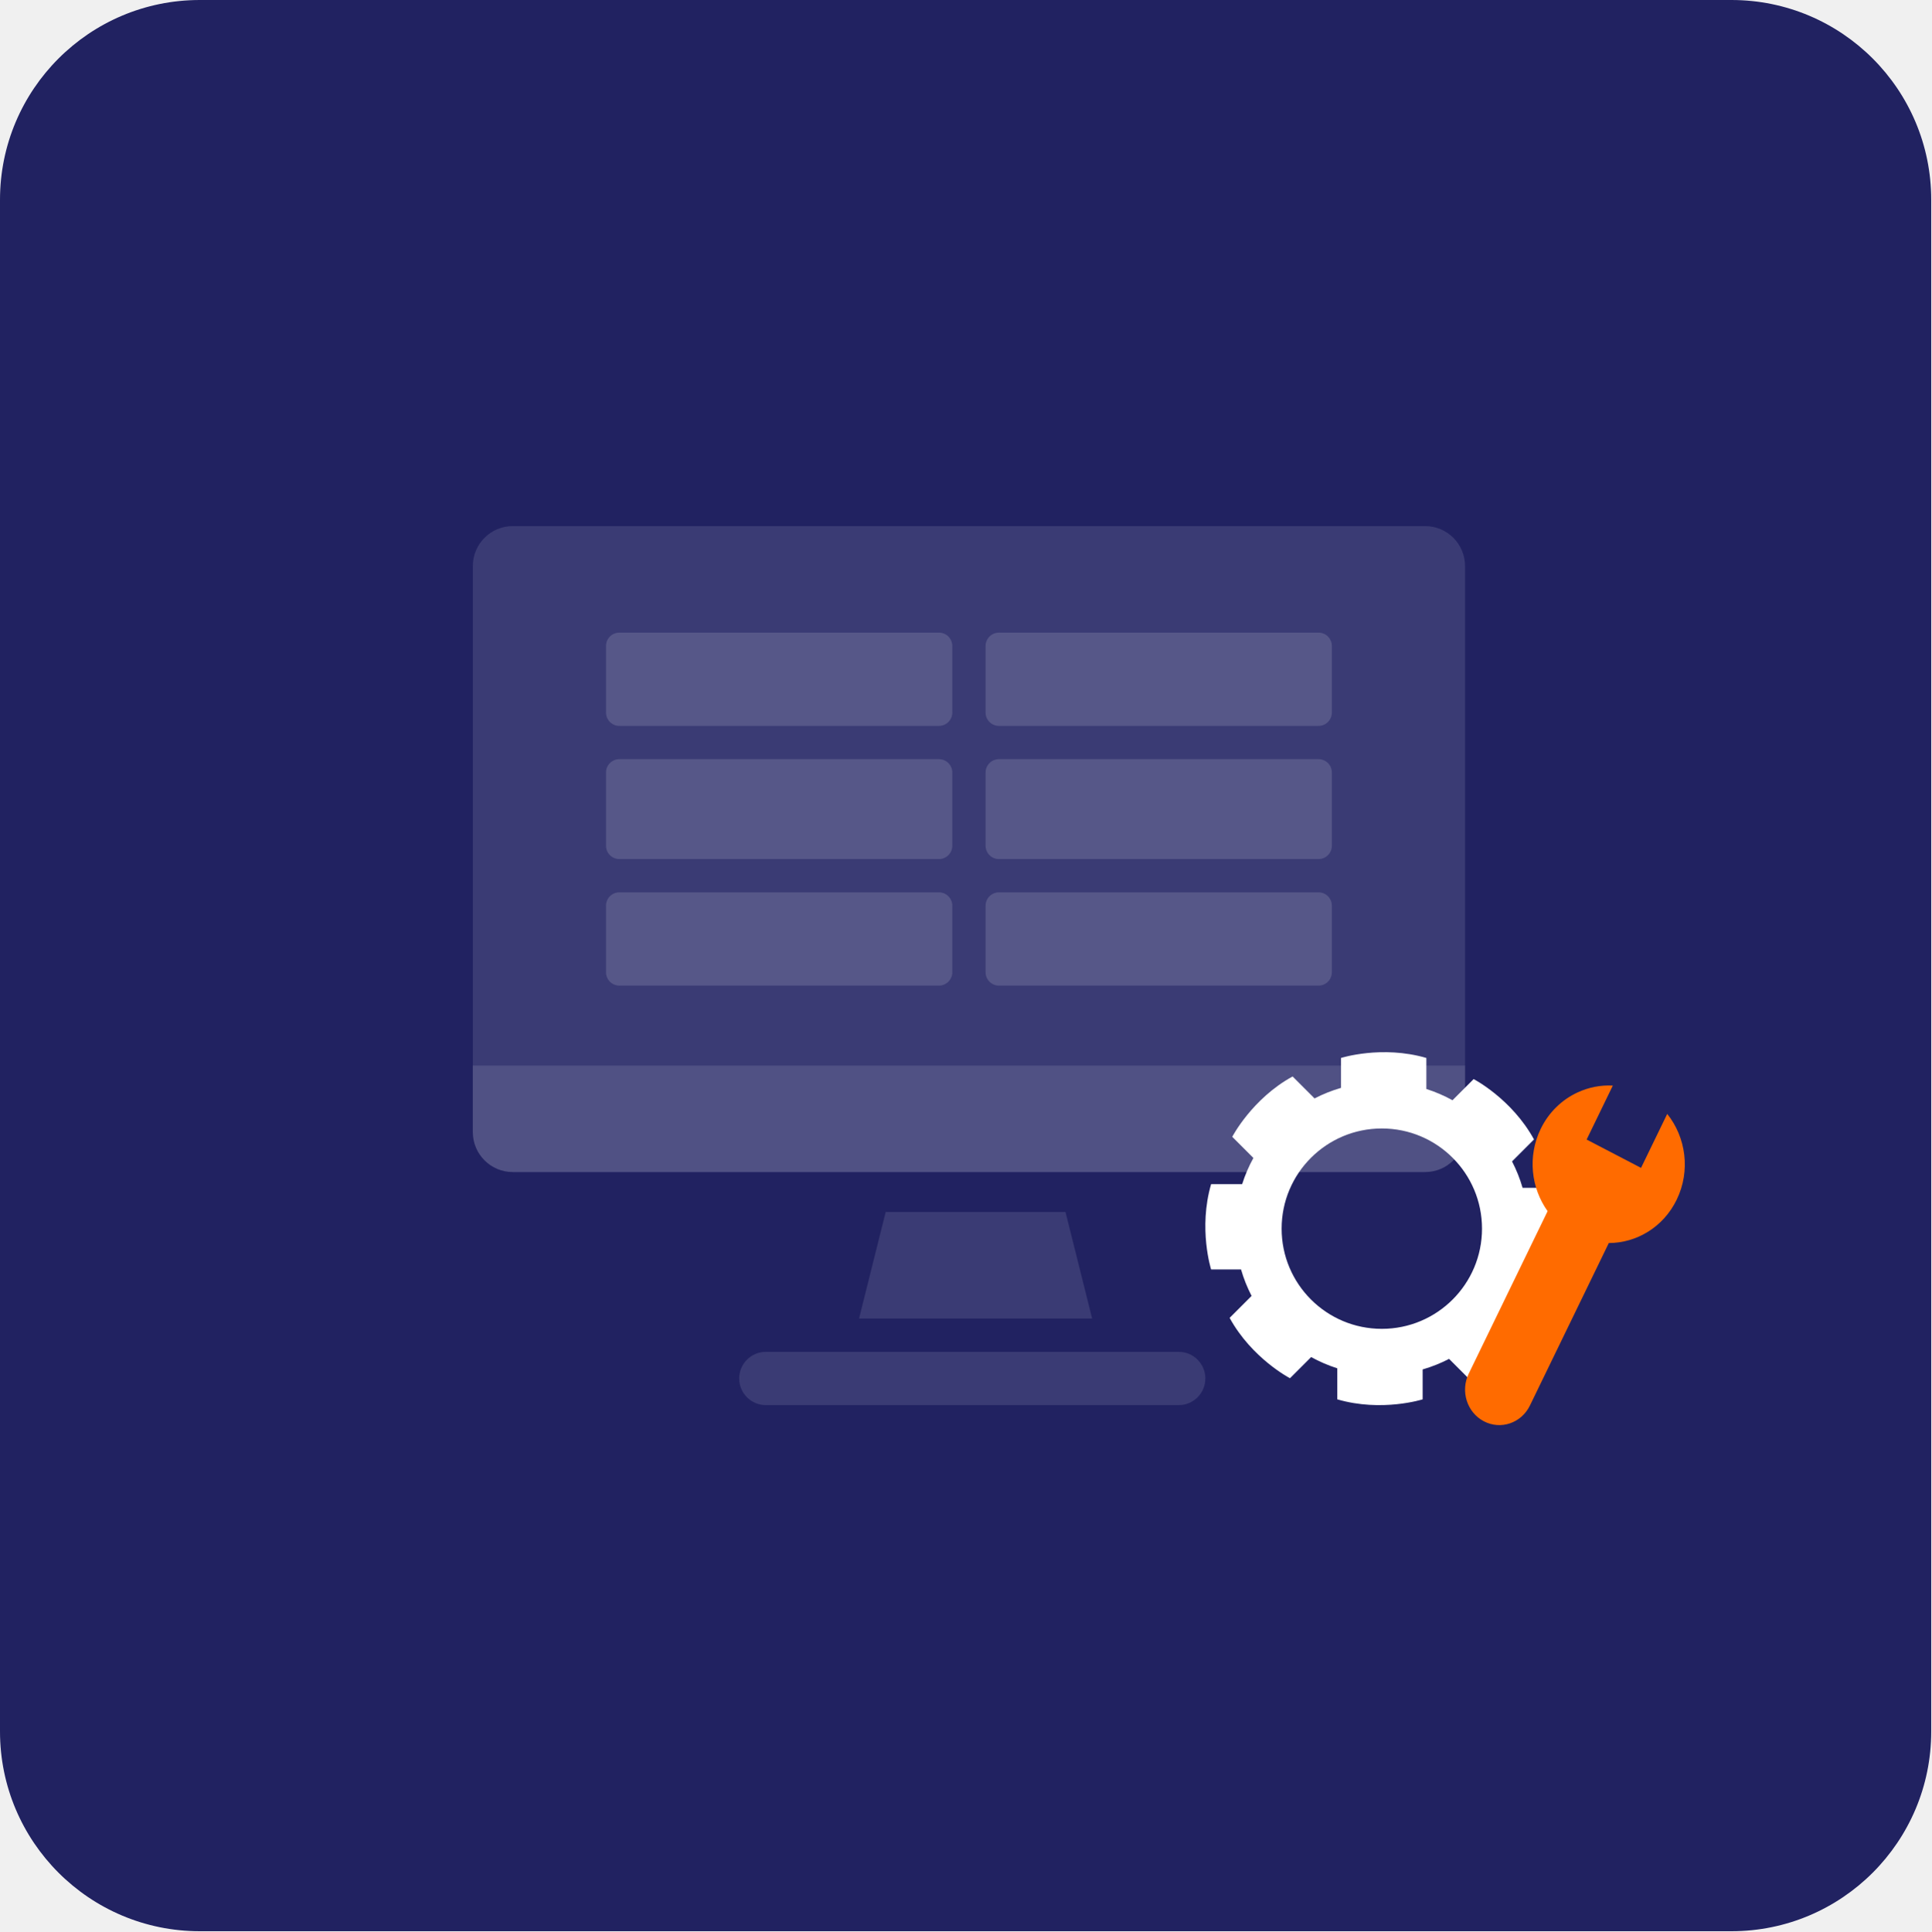
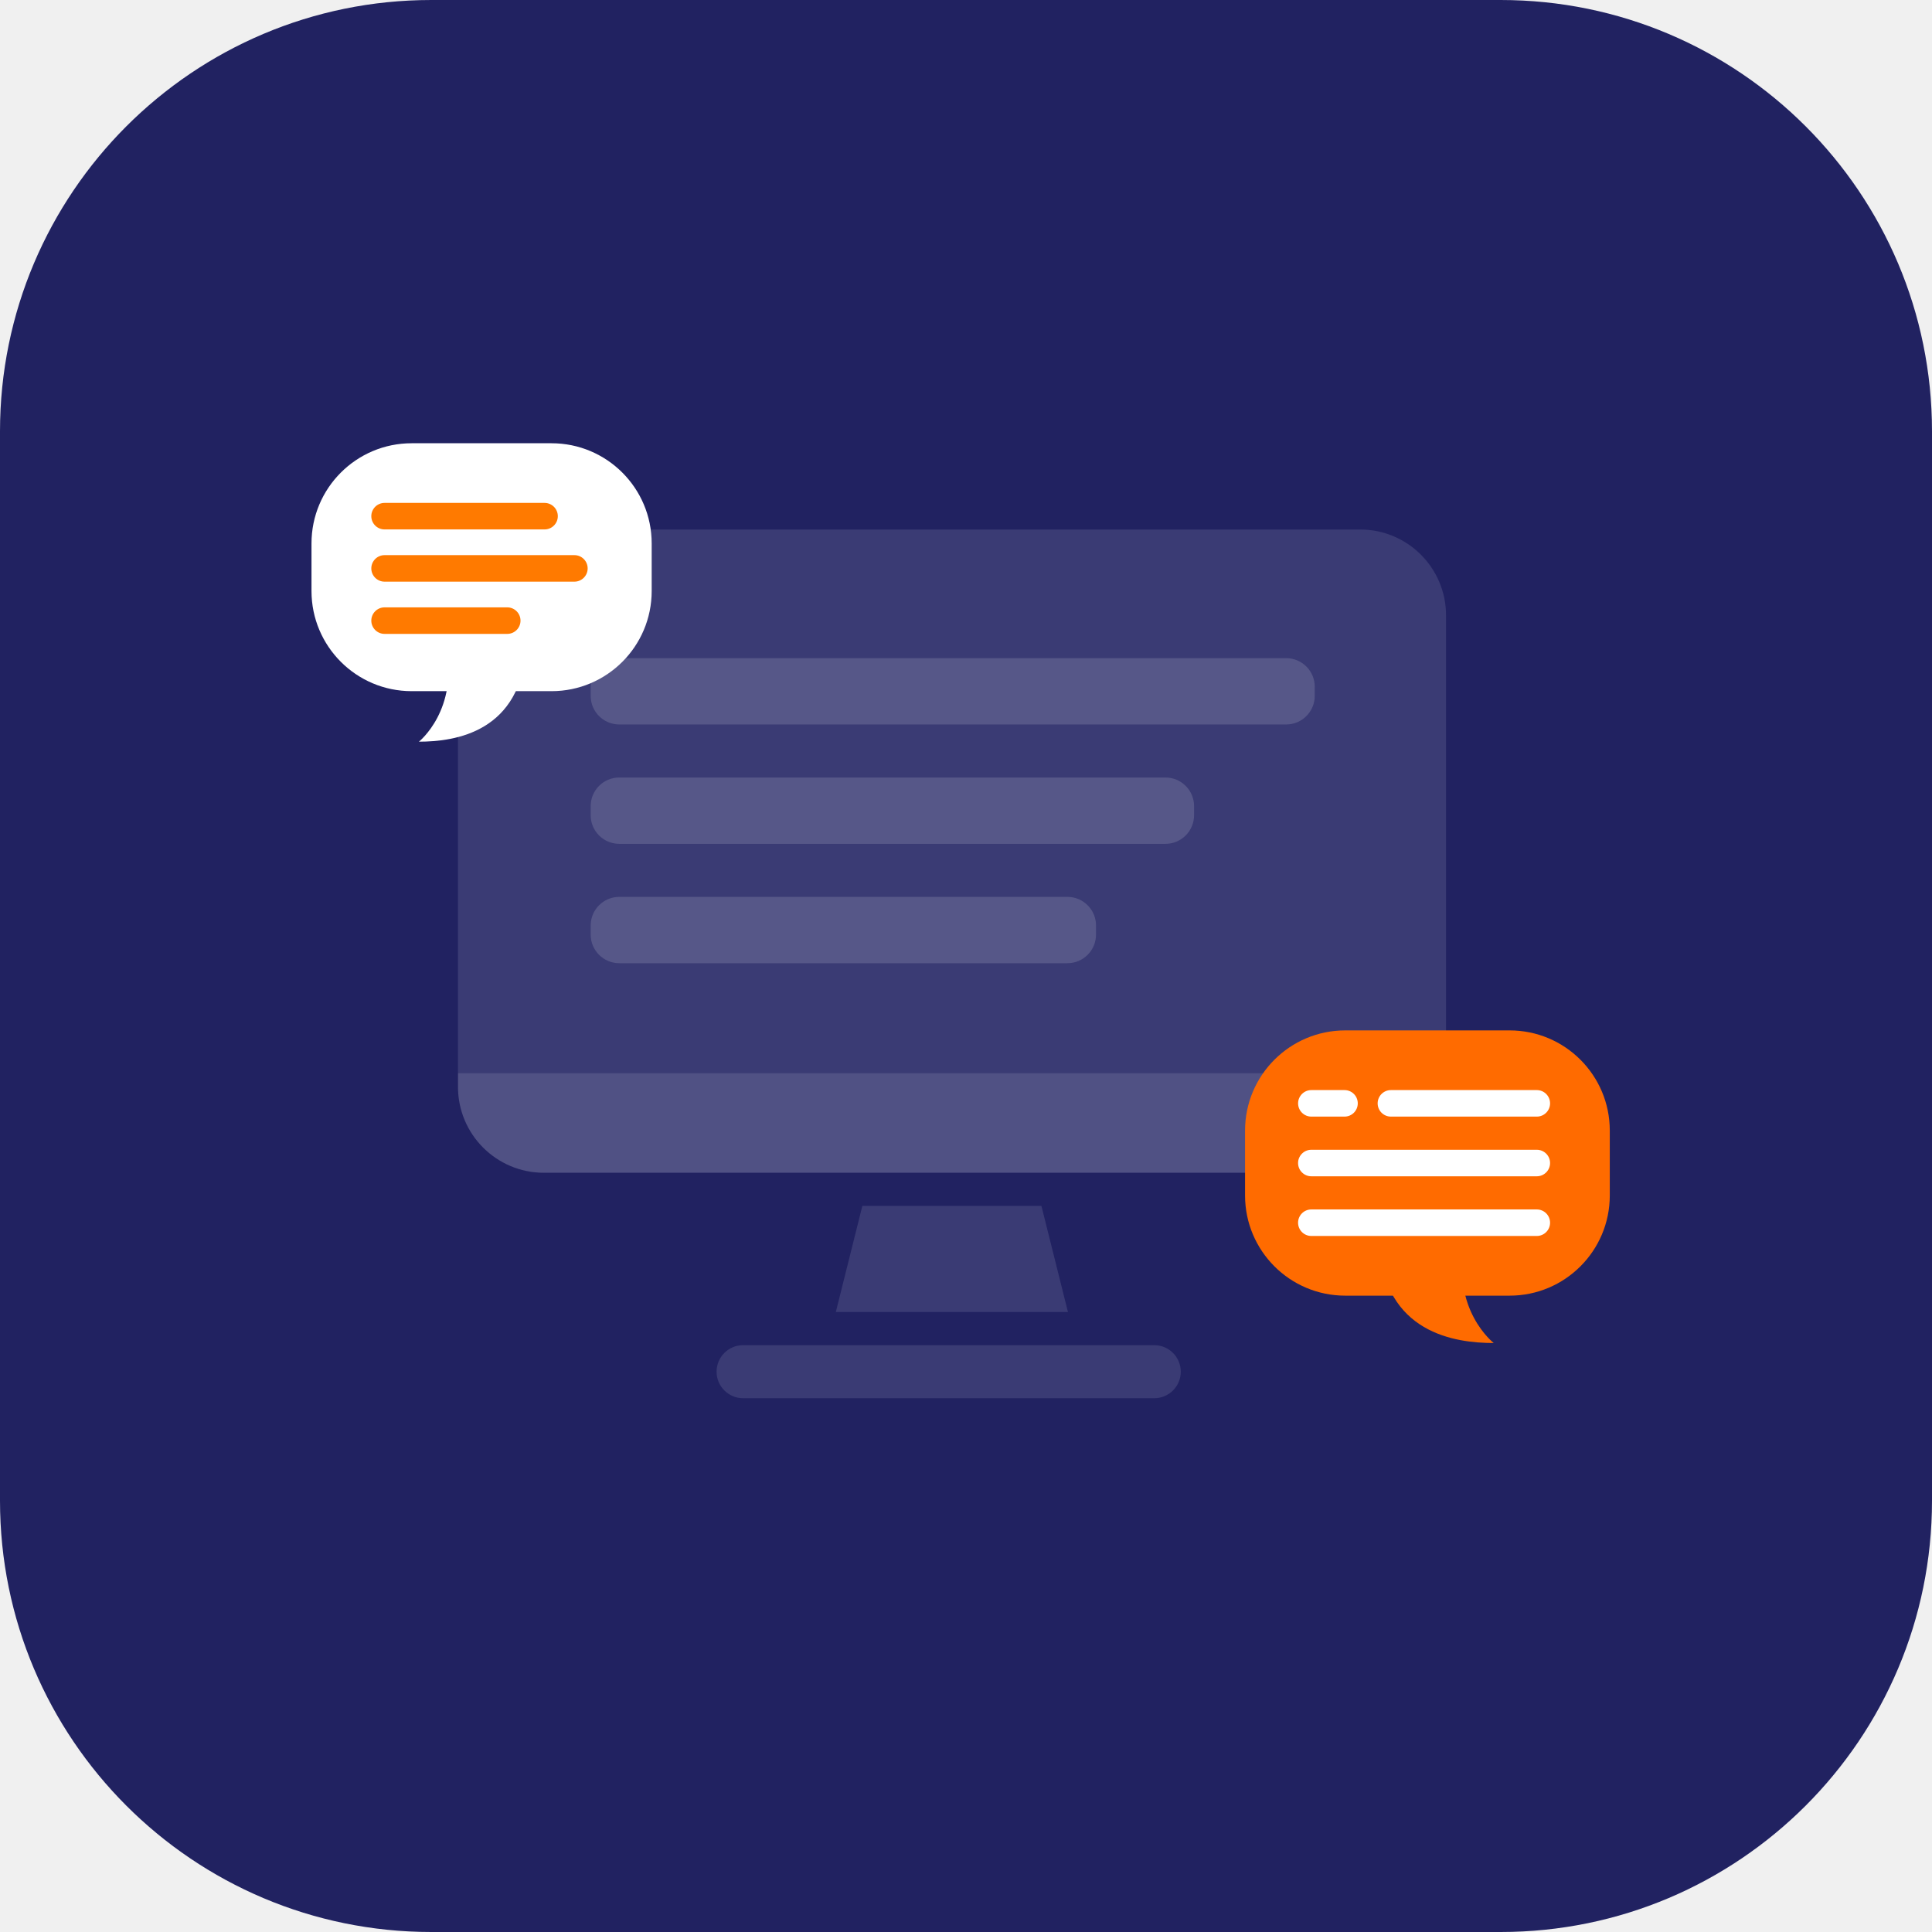
- <svg xmlns="http://www.w3.org/2000/svg" width="290" height="290" viewBox="0 0 290 290" fill="none">
-   <rect width="290" height="290" rx="30" fill="#212261" />
-   <path d="M71 85C71 81.686 73.686 79 77 79H214C217.314 79 220 81.686 220 85V170C220 173.314 217.314 176 214 176H77C73.686 176 71 173.314 71 170V85Z" fill="#F6F7FA" fill-opacity="0.12" />
-   <rect x="91" y="95" width="52" height="14" rx="2" fill="#F6F7FA" fill-opacity="0.15" />
-   <rect x="91" y="114" width="52" height="15" rx="2" fill="#F6F7FA" fill-opacity="0.15" />
-   <rect x="91" y="134" width="52" height="14" rx="2" fill="#F6F7FA" fill-opacity="0.15" />
-   <rect x="148" y="95" width="52" height="14" rx="2" fill="#F6F7FA" fill-opacity="0.15" />
-   <rect x="148" y="114" width="52" height="15" rx="2" fill="#F6F7FA" fill-opacity="0.15" />
-   <rect x="148" y="134" width="52" height="14" rx="2" fill="#F6F7FA" fill-opacity="0.15" />
-   <path d="M220 169.999C220 173.313 217.314 175.999 214 175.999L77 175.999C73.686 175.999 71 173.313 71 169.999L71 159.999L220 159.999L220 169.999Z" fill="#F6F7FA" fill-opacity="0.12" />
-   <rect x="111" y="202.999" width="70" height="8" rx="4" fill="#F6F7FA" fill-opacity="0.12" />
-   <path d="M133 181.999H160L164 197.999H129L133 181.999Z" fill="#F6F7FA" fill-opacity="0.12" />
-   <g clip-path="url(#clip0_4149_11048)">
-     <path d="M233.133 191.187C235.083 184.5 233.133 178.37 233.133 178.37H228.639C228.239 176.986 227.707 175.658 227.055 174.401L230.354 171.103C227.004 164.995 221.291 162.04 221.291 162.04L218.115 165.216C216.873 164.532 215.56 163.964 214.187 163.526V158.867C207.5 156.916 201.37 158.867 201.37 158.867V163.36C199.986 163.761 198.658 164.293 197.401 164.944L194.103 161.646C187.996 164.995 185.041 170.709 185.041 170.709L188.217 173.885C187.532 175.126 186.964 176.44 186.527 177.813H181.867C179.916 184.5 181.867 190.629 181.867 190.629H186.36C186.761 192.014 187.293 193.342 187.944 194.599L184.647 197.897C187.996 204.004 193.709 206.96 193.709 206.96L196.886 203.783C198.127 204.468 199.441 205.036 200.814 205.473V210.133C207.5 212.083 213.63 210.133 213.63 210.133V205.639C215.014 205.238 216.342 204.707 217.599 204.055L220.897 207.354C227.004 204.004 229.96 198.291 229.96 198.291L226.783 195.115C227.468 193.873 228.036 192.56 228.473 191.187H233.133ZM207.5 199.545C199.191 199.545 192.455 192.809 192.455 184.5C192.455 176.191 199.191 169.455 207.5 169.455C215.809 169.455 222.546 176.191 222.546 184.5C222.546 192.809 215.81 199.545 207.5 199.545Z" fill="white" />
-   </g>
-   <g clip-path="url(#clip1_4149_11048)">
-     <path d="M236.897 164.042C234.58 165.115 232.59 166.983 231.361 169.515C229.358 173.642 229.914 178.398 232.396 181.874L220.549 206.28C219.273 208.908 220.296 212.11 222.833 213.431C225.371 214.753 228.462 213.693 229.738 211.065L241.586 186.66C245.76 186.65 249.778 184.276 251.781 180.15C253.886 175.814 253.171 170.78 250.358 167.27L246.425 175.374L238.257 171.12L242.19 163.016C240.361 162.915 238.547 163.278 236.897 164.042" fill="#FF6B00" />
-   </g>
-   <defs>
-     <clipPath id="clip0_4149_11048">
-       <rect width="53" height="53" fill="white" transform="translate(181 158)" />
-     </clipPath>
-     <clipPath id="clip1_4149_11048">
-       <rect width="33" height="51" fill="white" transform="translate(220 163)" />
-     </clipPath>
-   </defs>
+ <svg xmlns="http://www.w3.org/2000/svg" width="240" height="240" viewBox="0 0 240 240" fill="none">
+   <path d="M186.42 0H53.58C23.989 0 0 23.989 0 53.58V186.42C0 216.011 23.989 240 53.58 240H186.42C216.011 240 240 216.011 240 186.42V53.58C240 23.989 216.011 0 186.42 0Z" fill="#212261" />
+   <path d="M56.891 76.444C56.891 70.553 61.666 65.777 67.557 65.777H168.966C174.857 65.777 179.632 70.553 179.632 76.444V135.017C179.632 140.908 174.857 145.683 168.966 145.683H67.557C61.666 145.683 56.891 140.908 56.891 135.017V76.444Z" fill="#F6F7FA" fill-opacity="0.12" />
+   <path d="M159.768 81.758H76.931C74.967 81.758 73.375 83.35 73.375 85.313V86.44C73.375 88.404 74.967 89.996 76.931 89.996H159.768C161.732 89.996 163.323 88.404 163.323 86.44V85.313C163.323 83.35 161.732 81.758 159.768 81.758Z" fill="#F6F7FA" fill-opacity="0.15" />
+   <path d="M132.596 111.414H76.931C74.967 111.414 73.375 113.006 73.375 114.97V116.096C73.375 118.06 74.967 119.652 76.931 119.652H132.596C134.56 119.652 136.152 118.06 136.152 116.096V114.97C136.152 113.006 134.56 111.414 132.596 111.414Z" fill="#F6F7FA" fill-opacity="0.15" />
+   <path d="M144.777 96.586H76.931C74.967 96.586 73.375 98.178 73.375 100.141V101.268C73.375 103.232 74.967 104.824 76.931 104.824H144.777C146.74 104.824 148.332 103.232 148.332 101.268V100.141C148.332 98.178 146.74 96.586 144.777 96.586Z" fill="#F6F7FA" fill-opacity="0.15" />
+   <path d="M179.641 135.018C179.641 140.909 174.865 145.685 168.974 145.685H67.565C61.674 145.685 56.898 140.909 56.898 135.018V133.328H179.641V135.018Z" fill="#F6F7FA" fill-opacity="0.12" />
+   <path d="M143.385 167.102H92.311C90.491 167.102 89.016 168.577 89.016 170.397C89.016 172.216 90.491 173.692 92.311 173.692H143.385C145.205 173.692 146.68 172.216 146.68 170.397C146.68 168.577 145.205 167.102 143.385 167.102Z" fill="#F6F7FA" fill-opacity="0.12" />
+   <path d="M107.127 149.801H129.369L132.664 162.981H103.832L107.127 149.801Z" fill="#F6F7FA" fill-opacity="0.12" />
+   <path d="M65.388 80.156H55.379C57.047 88.141 52.043 92.133 52.043 92.133C56.491 92.133 64.832 90.992 65.388 80.156Z" fill="white" />
+   <path d="M68.51 55.062H51.14C44.267 55.062 38.695 60.634 38.695 67.507V73.415C38.695 80.287 44.267 85.859 51.14 85.859H68.51C75.383 85.859 80.955 80.287 80.955 73.415V67.507C80.955 60.634 75.383 55.062 68.51 55.062Z" fill="white" />
+   <path d="M67.646 62.473H47.773C46.863 62.473 46.125 63.21 46.125 64.12C46.125 65.03 46.863 65.768 47.773 65.768H67.646C68.556 65.768 69.294 65.03 69.294 64.12C69.294 63.21 68.556 62.473 67.646 62.473Z" fill="#FF7A00" />
+   <path d="M71.353 68.961H47.773C46.863 68.961 46.125 69.699 46.125 70.609C46.125 71.518 46.863 72.256 47.773 72.256H71.353C72.263 72.256 73.001 71.518 73.001 70.609C73.001 69.699 72.263 68.961 71.353 68.961Z" fill="#FF7A00" />
+   <path d="M63.012 75.449H47.773C46.863 75.449 46.125 76.187 46.125 77.097C46.125 78.007 46.863 78.744 47.773 78.744H63.012C63.922 78.744 64.66 78.007 64.66 77.097C64.66 76.187 63.922 75.449 63.012 75.449Z" fill="#FF7A00" />
+   <path d="M171.297 154.359H181.991C180.207 162.677 185.555 166.835 185.555 166.835C180.803 166.835 171.891 165.647 171.297 154.359Z" fill="#FF6B00" />
+   <path d="M167.11 128H187.528C194.401 128 199.973 133.572 199.973 140.444V148.506C199.973 155.379 194.401 160.951 187.528 160.951H167.11C160.237 160.951 154.665 155.379 154.665 148.506V140.444C154.665 133.572 160.237 128 167.11 128Z" fill="#FF6B00" />
+   <path d="M172.784 135.414H190.907C191.817 135.414 192.555 136.152 192.555 137.062C192.555 137.972 191.817 138.709 190.907 138.709H172.784C171.874 138.709 171.137 137.972 171.137 137.062C171.137 136.152 171.874 135.414 172.784 135.414Z" fill="white" />
+   <path d="M162.902 135.414H167.02C167.93 135.414 168.668 136.152 168.668 137.062C168.668 137.972 167.93 138.709 167.02 138.709H162.902C161.992 138.709 161.254 137.972 161.254 137.062C161.254 136.152 161.992 135.414 162.902 135.414Z" fill="white" />
+   <path d="M162.899 142.828H190.907C191.817 142.828 192.555 143.566 192.555 144.476C192.555 145.386 191.817 146.123 190.907 146.123H162.899C161.989 146.123 161.251 145.386 161.251 144.476C161.251 143.566 161.989 142.828 162.899 142.828Z" fill="white" />
+   <path d="M162.899 150.242H190.907C191.817 150.242 192.555 150.98 192.555 151.89C192.555 152.8 191.817 153.537 190.907 153.537H162.899C161.989 153.537 161.251 152.8 161.251 151.89C161.251 150.98 161.989 150.242 162.899 150.242Z" fill="white" />
</svg>
